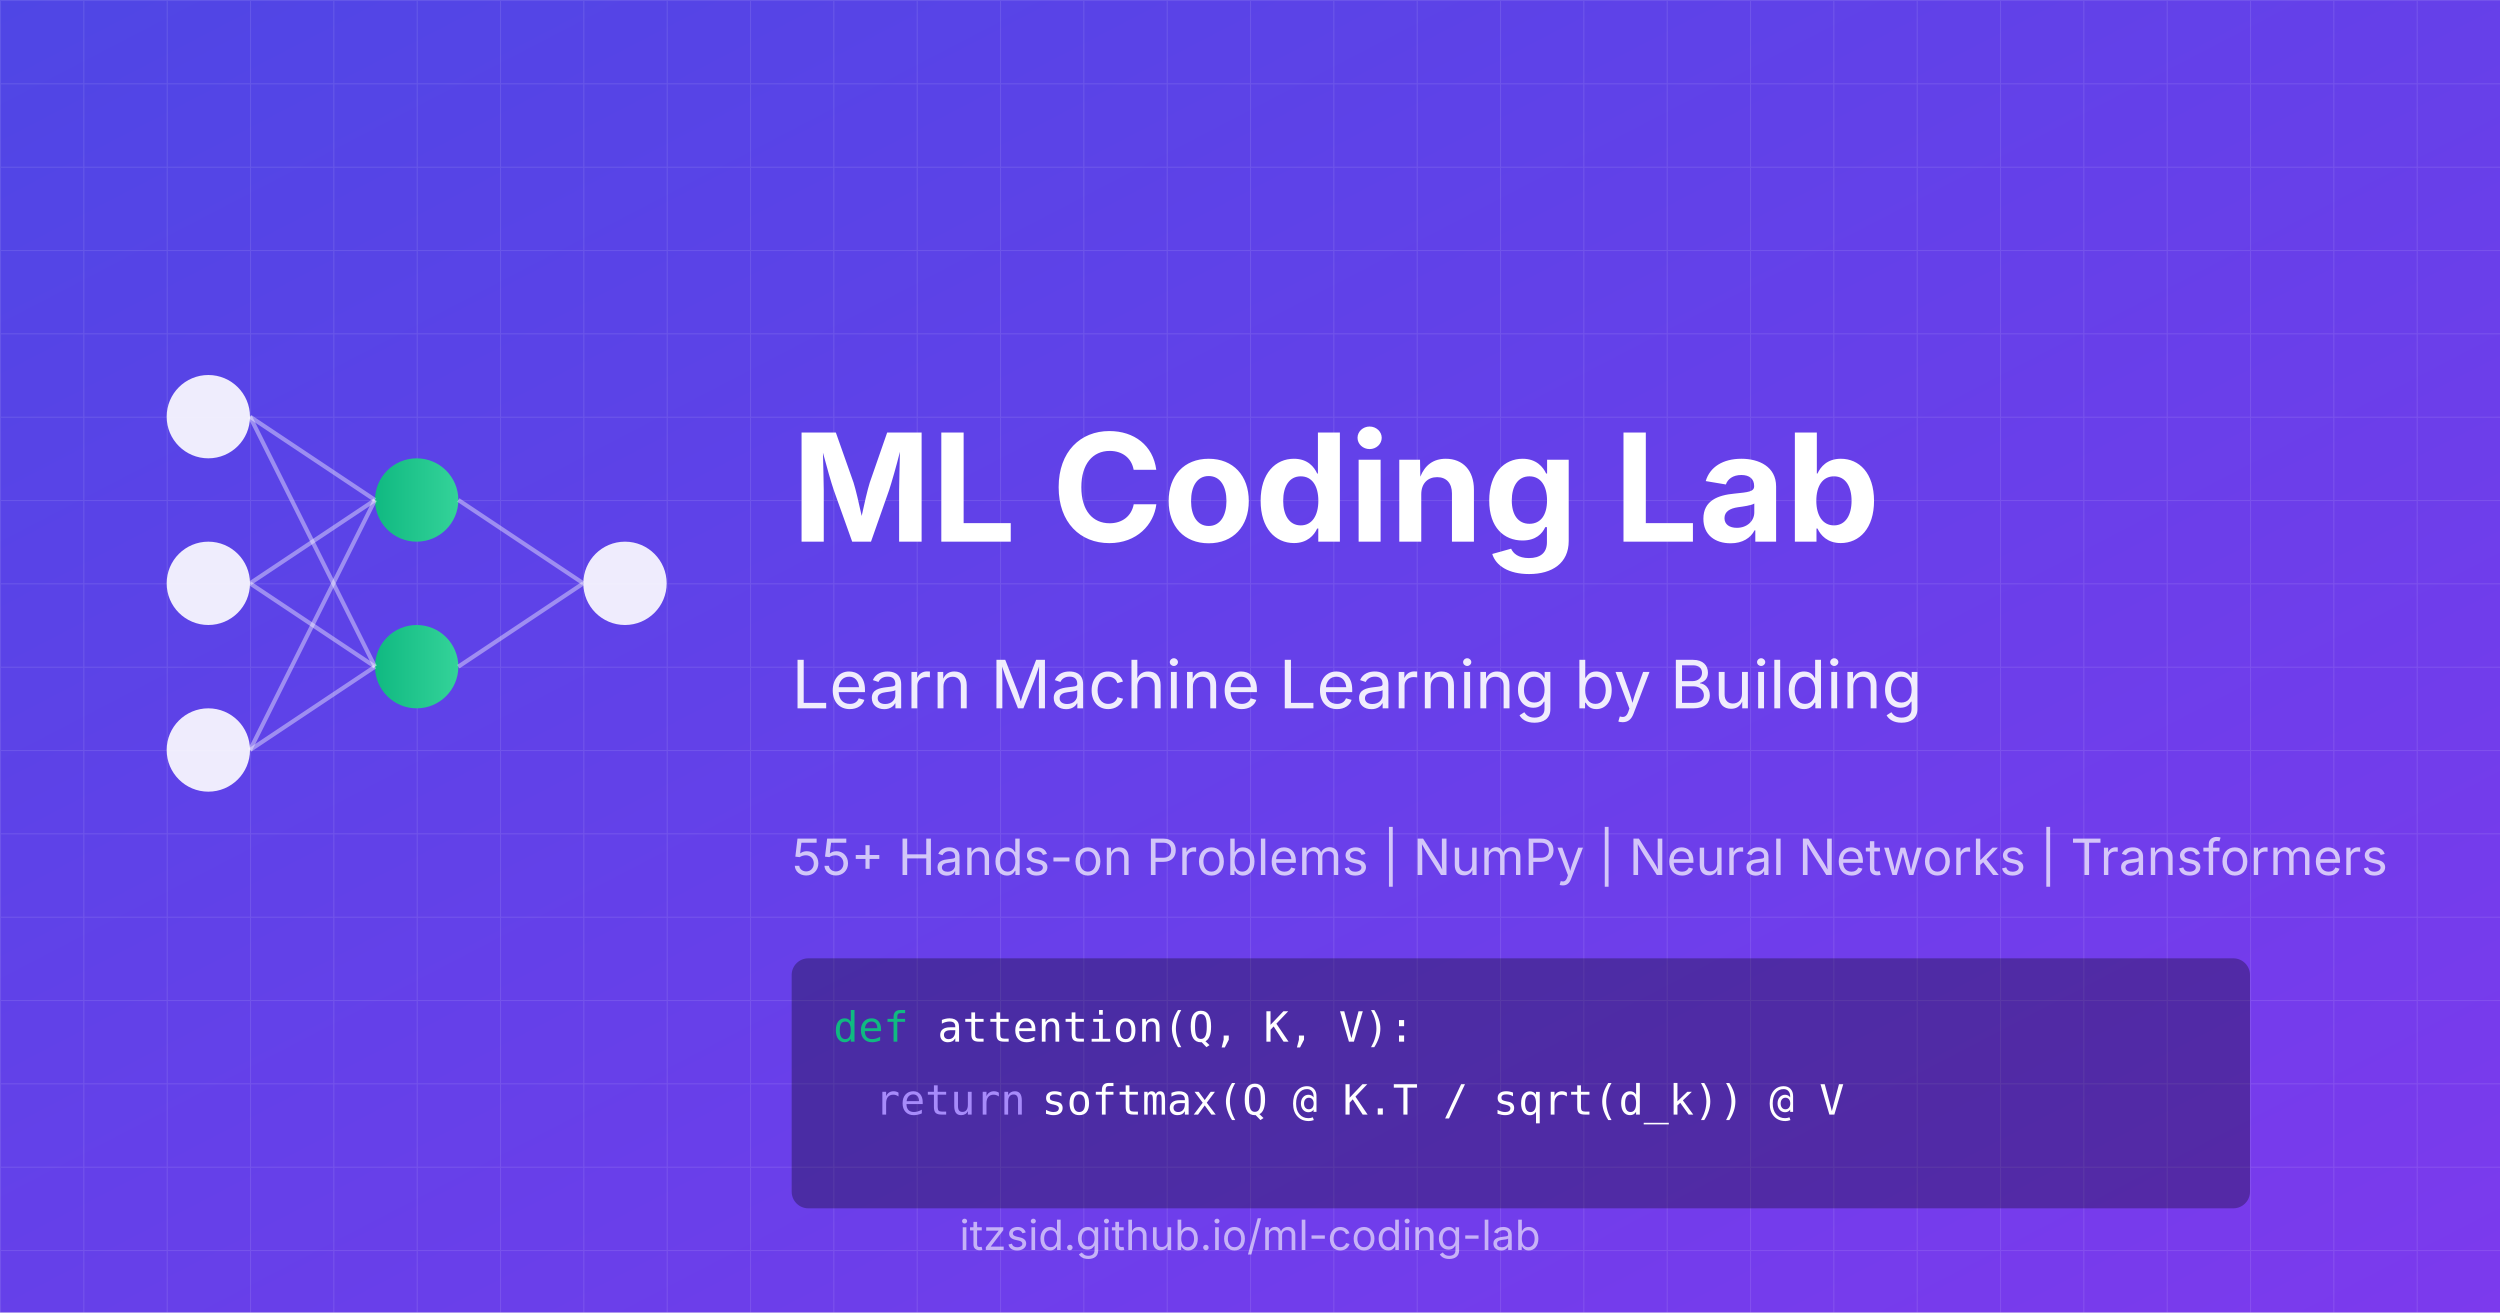
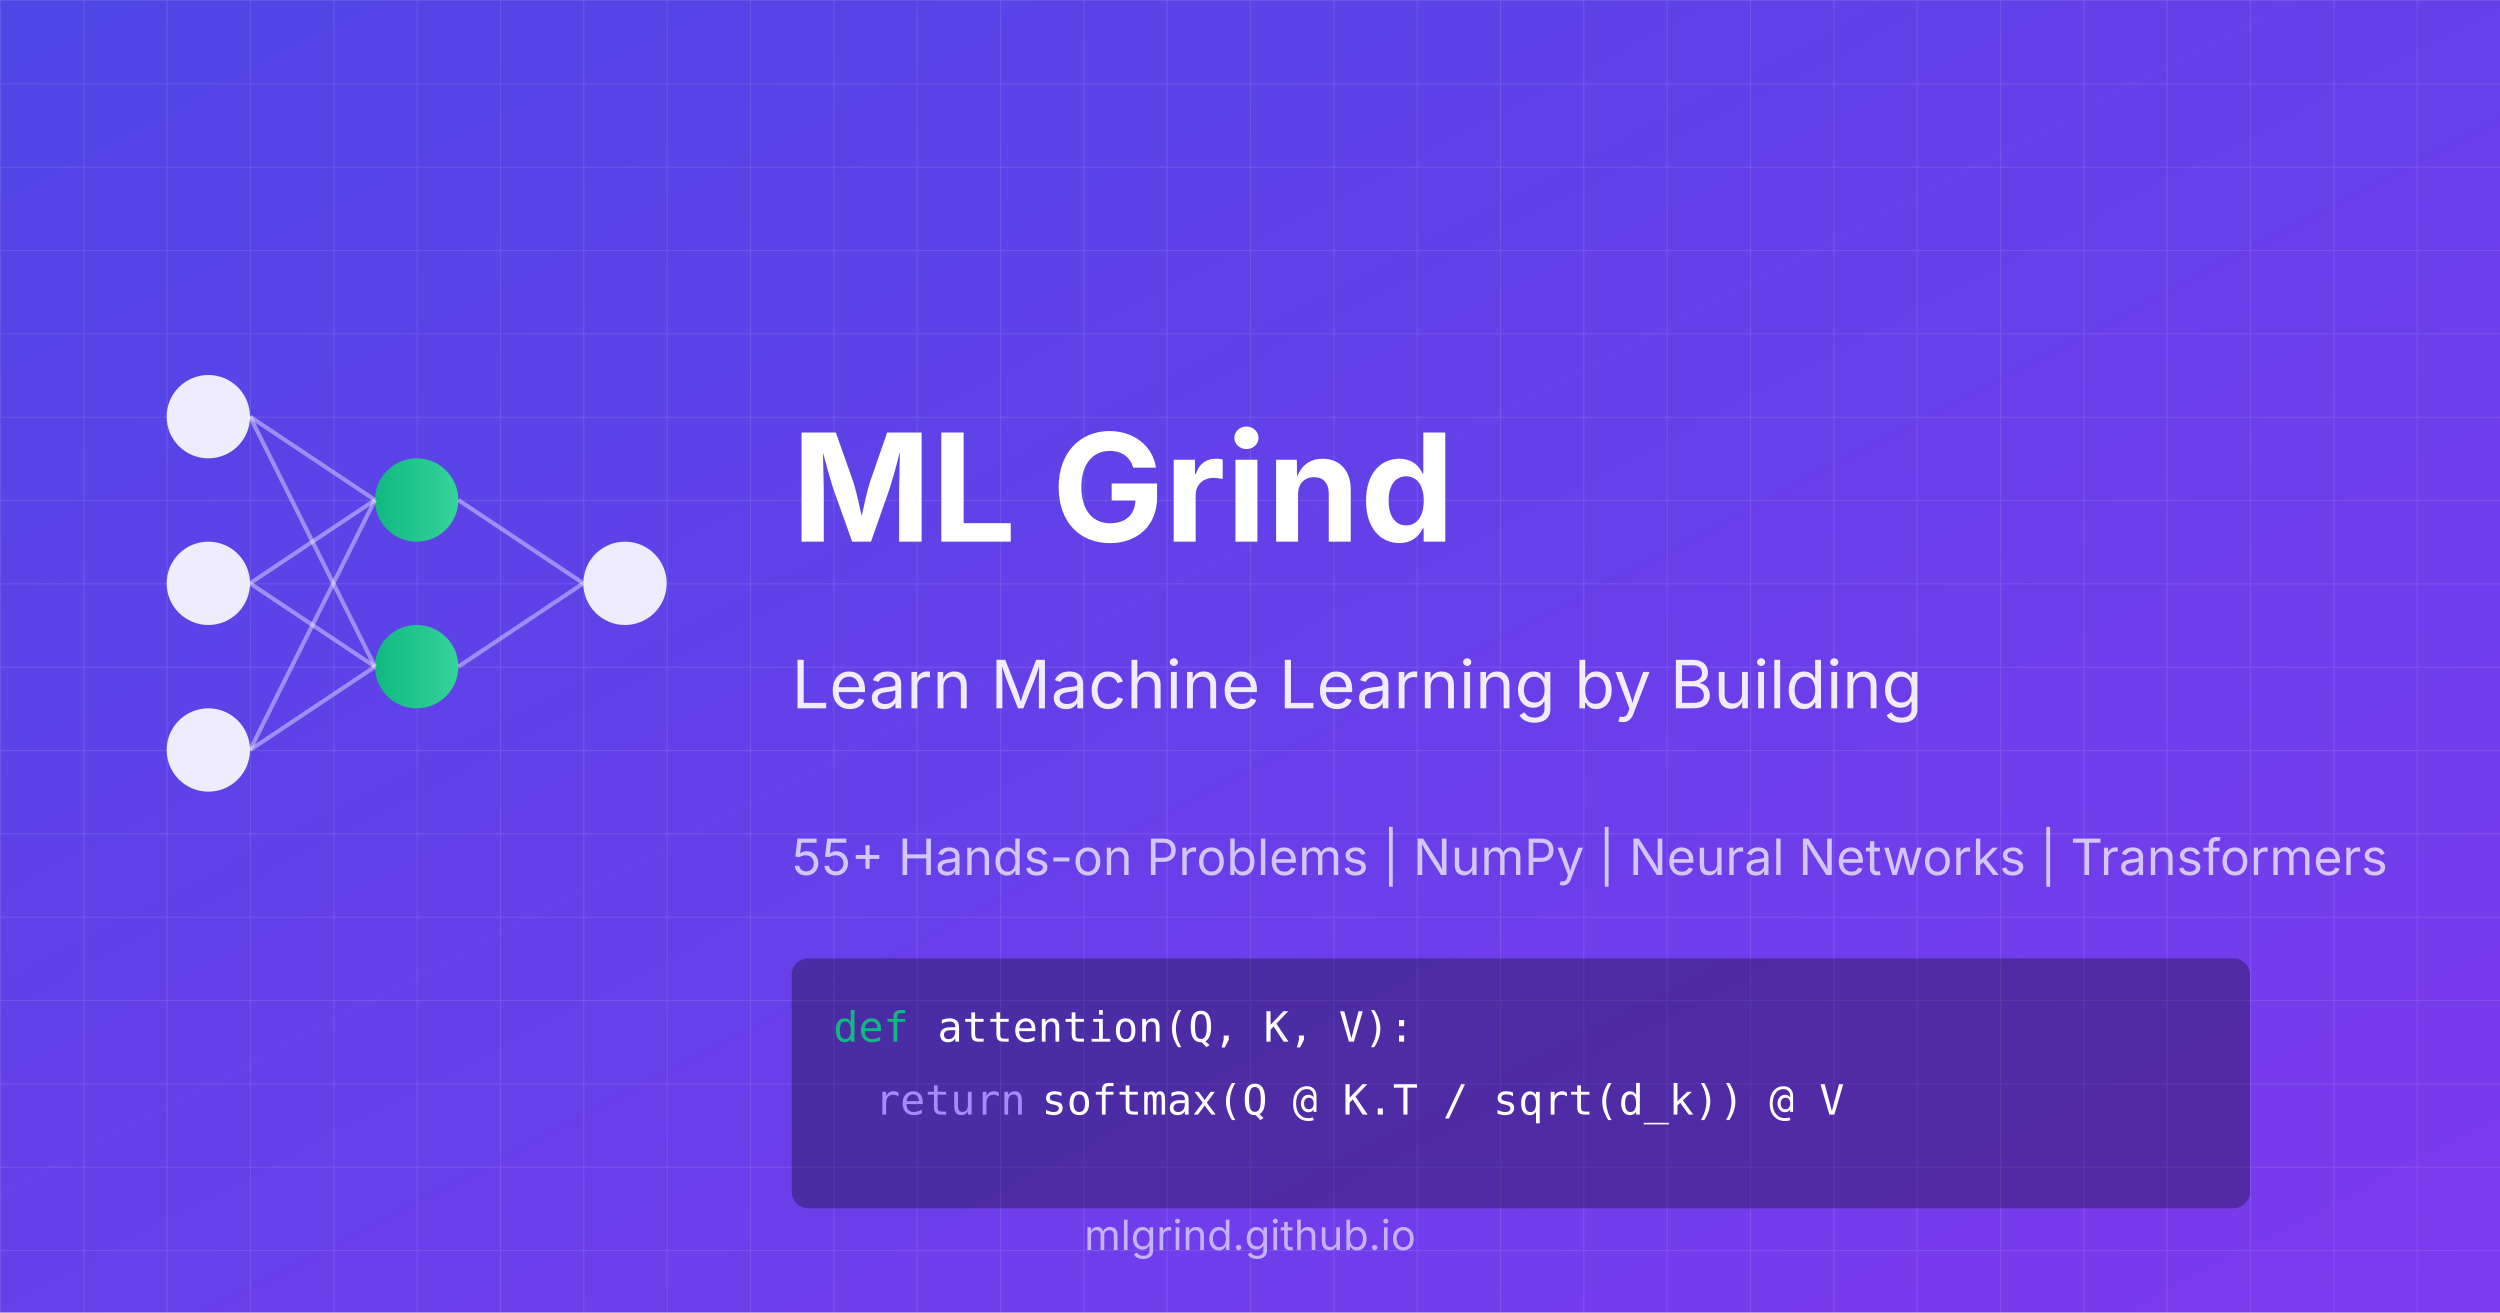
<svg xmlns="http://www.w3.org/2000/svg" width="1200" height="630">
  <defs>
    <linearGradient id="bg" x1="0%" y1="0%" x2="100%" y2="100%">
      <stop offset="0%" style="stop-color:#4F46E5;stop-opacity:1" />
      <stop offset="100%" style="stop-color:#7C3AED;stop-opacity:1" />
    </linearGradient>
    <linearGradient id="accent" x1="0%" y1="0%" x2="100%" y2="0%">
      <stop offset="0%" style="stop-color:#10B981;stop-opacity:1" />
      <stop offset="100%" style="stop-color:#34D399;stop-opacity:1" />
    </linearGradient>
  </defs>
  <rect width="1200" height="630" fill="url(#bg)" />
  <pattern id="grid" width="40" height="40" patternUnits="userSpaceOnUse">
    <path d="M 40 0 L 0 0 0 40" fill="none" stroke="rgba(255,255,255,0.1)" stroke-width="1" />
  </pattern>
  <rect width="1200" height="630" fill="url(#grid)" />
  <g transform="translate(100, 200)">
    <circle cx="0" cy="0" r="20" fill="rgba(255,255,255,0.9)" />
    <circle cx="0" cy="80" r="20" fill="rgba(255,255,255,0.9)" />
    <circle cx="0" cy="160" r="20" fill="rgba(255,255,255,0.9)" />
    <circle cx="100" cy="40" r="20" fill="url(#accent)" />
    <circle cx="100" cy="120" r="20" fill="url(#accent)" />
    <circle cx="200" cy="80" r="20" fill="rgba(255,255,255,0.9)" />
    <line x1="20" y1="0" x2="80" y2="40" stroke="rgba(255,255,255,0.4)" stroke-width="2" />
    <line x1="20" y1="0" x2="80" y2="120" stroke="rgba(255,255,255,0.4)" stroke-width="2" />
    <line x1="20" y1="80" x2="80" y2="40" stroke="rgba(255,255,255,0.4)" stroke-width="2" />
    <line x1="20" y1="80" x2="80" y2="120" stroke="rgba(255,255,255,0.4)" stroke-width="2" />
    <line x1="20" y1="160" x2="80" y2="40" stroke="rgba(255,255,255,0.4)" stroke-width="2" />
    <line x1="20" y1="160" x2="80" y2="120" stroke="rgba(255,255,255,0.4)" stroke-width="2" />
    <line x1="120" y1="40" x2="180" y2="80" stroke="rgba(255,255,255,0.4)" stroke-width="2" />
    <line x1="120" y1="120" x2="180" y2="80" stroke="rgba(255,255,255,0.4)" stroke-width="2" />
  </g>
-   <text x="380" y="260" font-family="system-ui, -apple-system, sans-serif" font-size="72" font-weight="700" fill="white">ML Coding Lab</text>
+   <text x="380" y="260" font-family="system-ui, -apple-system, sans-serif" font-size="72" font-weight="700" fill="white">ML Grind</text>
  <text x="380" y="340" font-family="system-ui, -apple-system, sans-serif" font-size="32" fill="rgba(255,255,255,0.9)">Learn Machine Learning by Building</text>
  <text x="380" y="420" font-family="system-ui, -apple-system, sans-serif" font-size="24" fill="rgba(255,255,255,0.7)">55+ Hands-on Problems | NumPy | Neural Networks | Transformers</text>
  <rect x="380" y="460" width="700" height="120" rx="8" fill="rgba(0,0,0,0.3)" />
  <text x="400" y="500" font-family="monospace" font-size="20" fill="#10B981">def</text>
  <text x="450" y="500" font-family="monospace" font-size="20" fill="white"> attention(Q, K, V):</text>
  <text x="420" y="535" font-family="monospace" font-size="20" fill="#A78BFA">return</text>
  <text x="500" y="535" font-family="monospace" font-size="20" fill="white"> softmax(Q @ K.T / sqrt(d_k)) @ V</text>
-   <text x="600" y="600" font-family="system-ui, -apple-system, sans-serif" font-size="20" fill="rgba(255,255,255,0.6)" text-anchor="middle">itzsid.github.io/ml-coding-lab</text>
+   <text x="600" y="600" font-family="system-ui, -apple-system, sans-serif" font-size="20" fill="rgba(255,255,255,0.6)" text-anchor="middle">mlgrind.github.io</text>
</svg>
